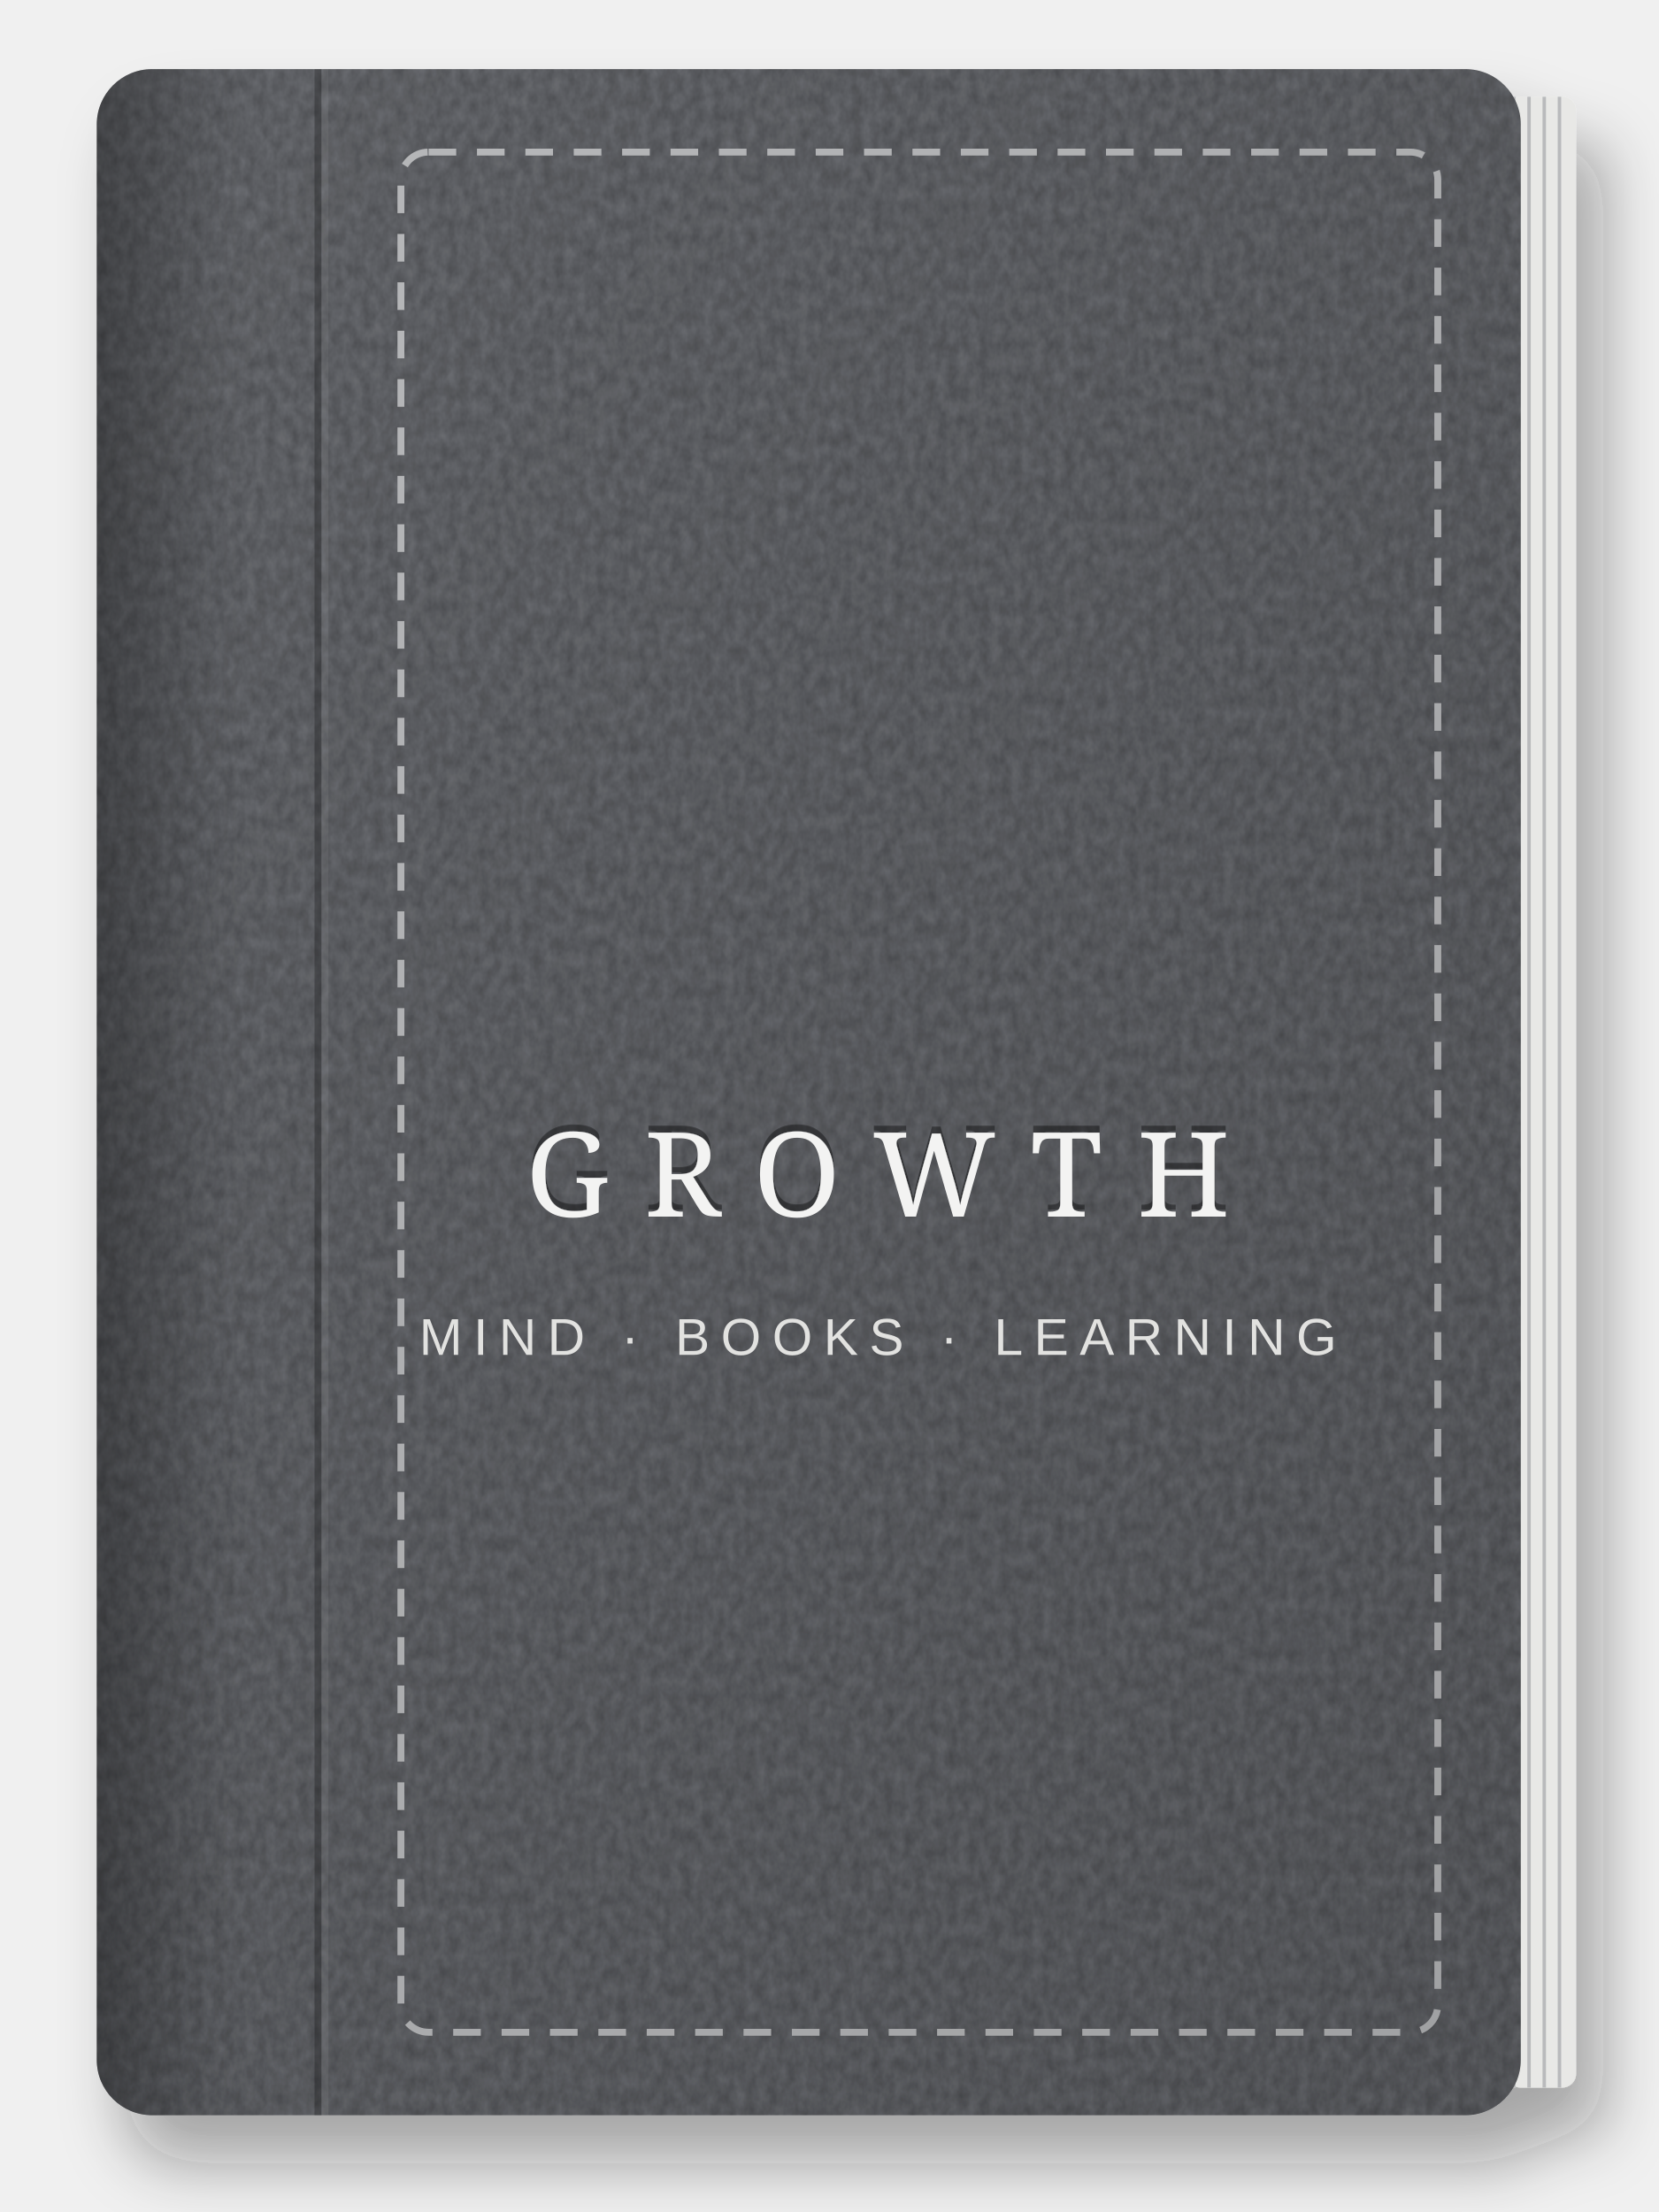
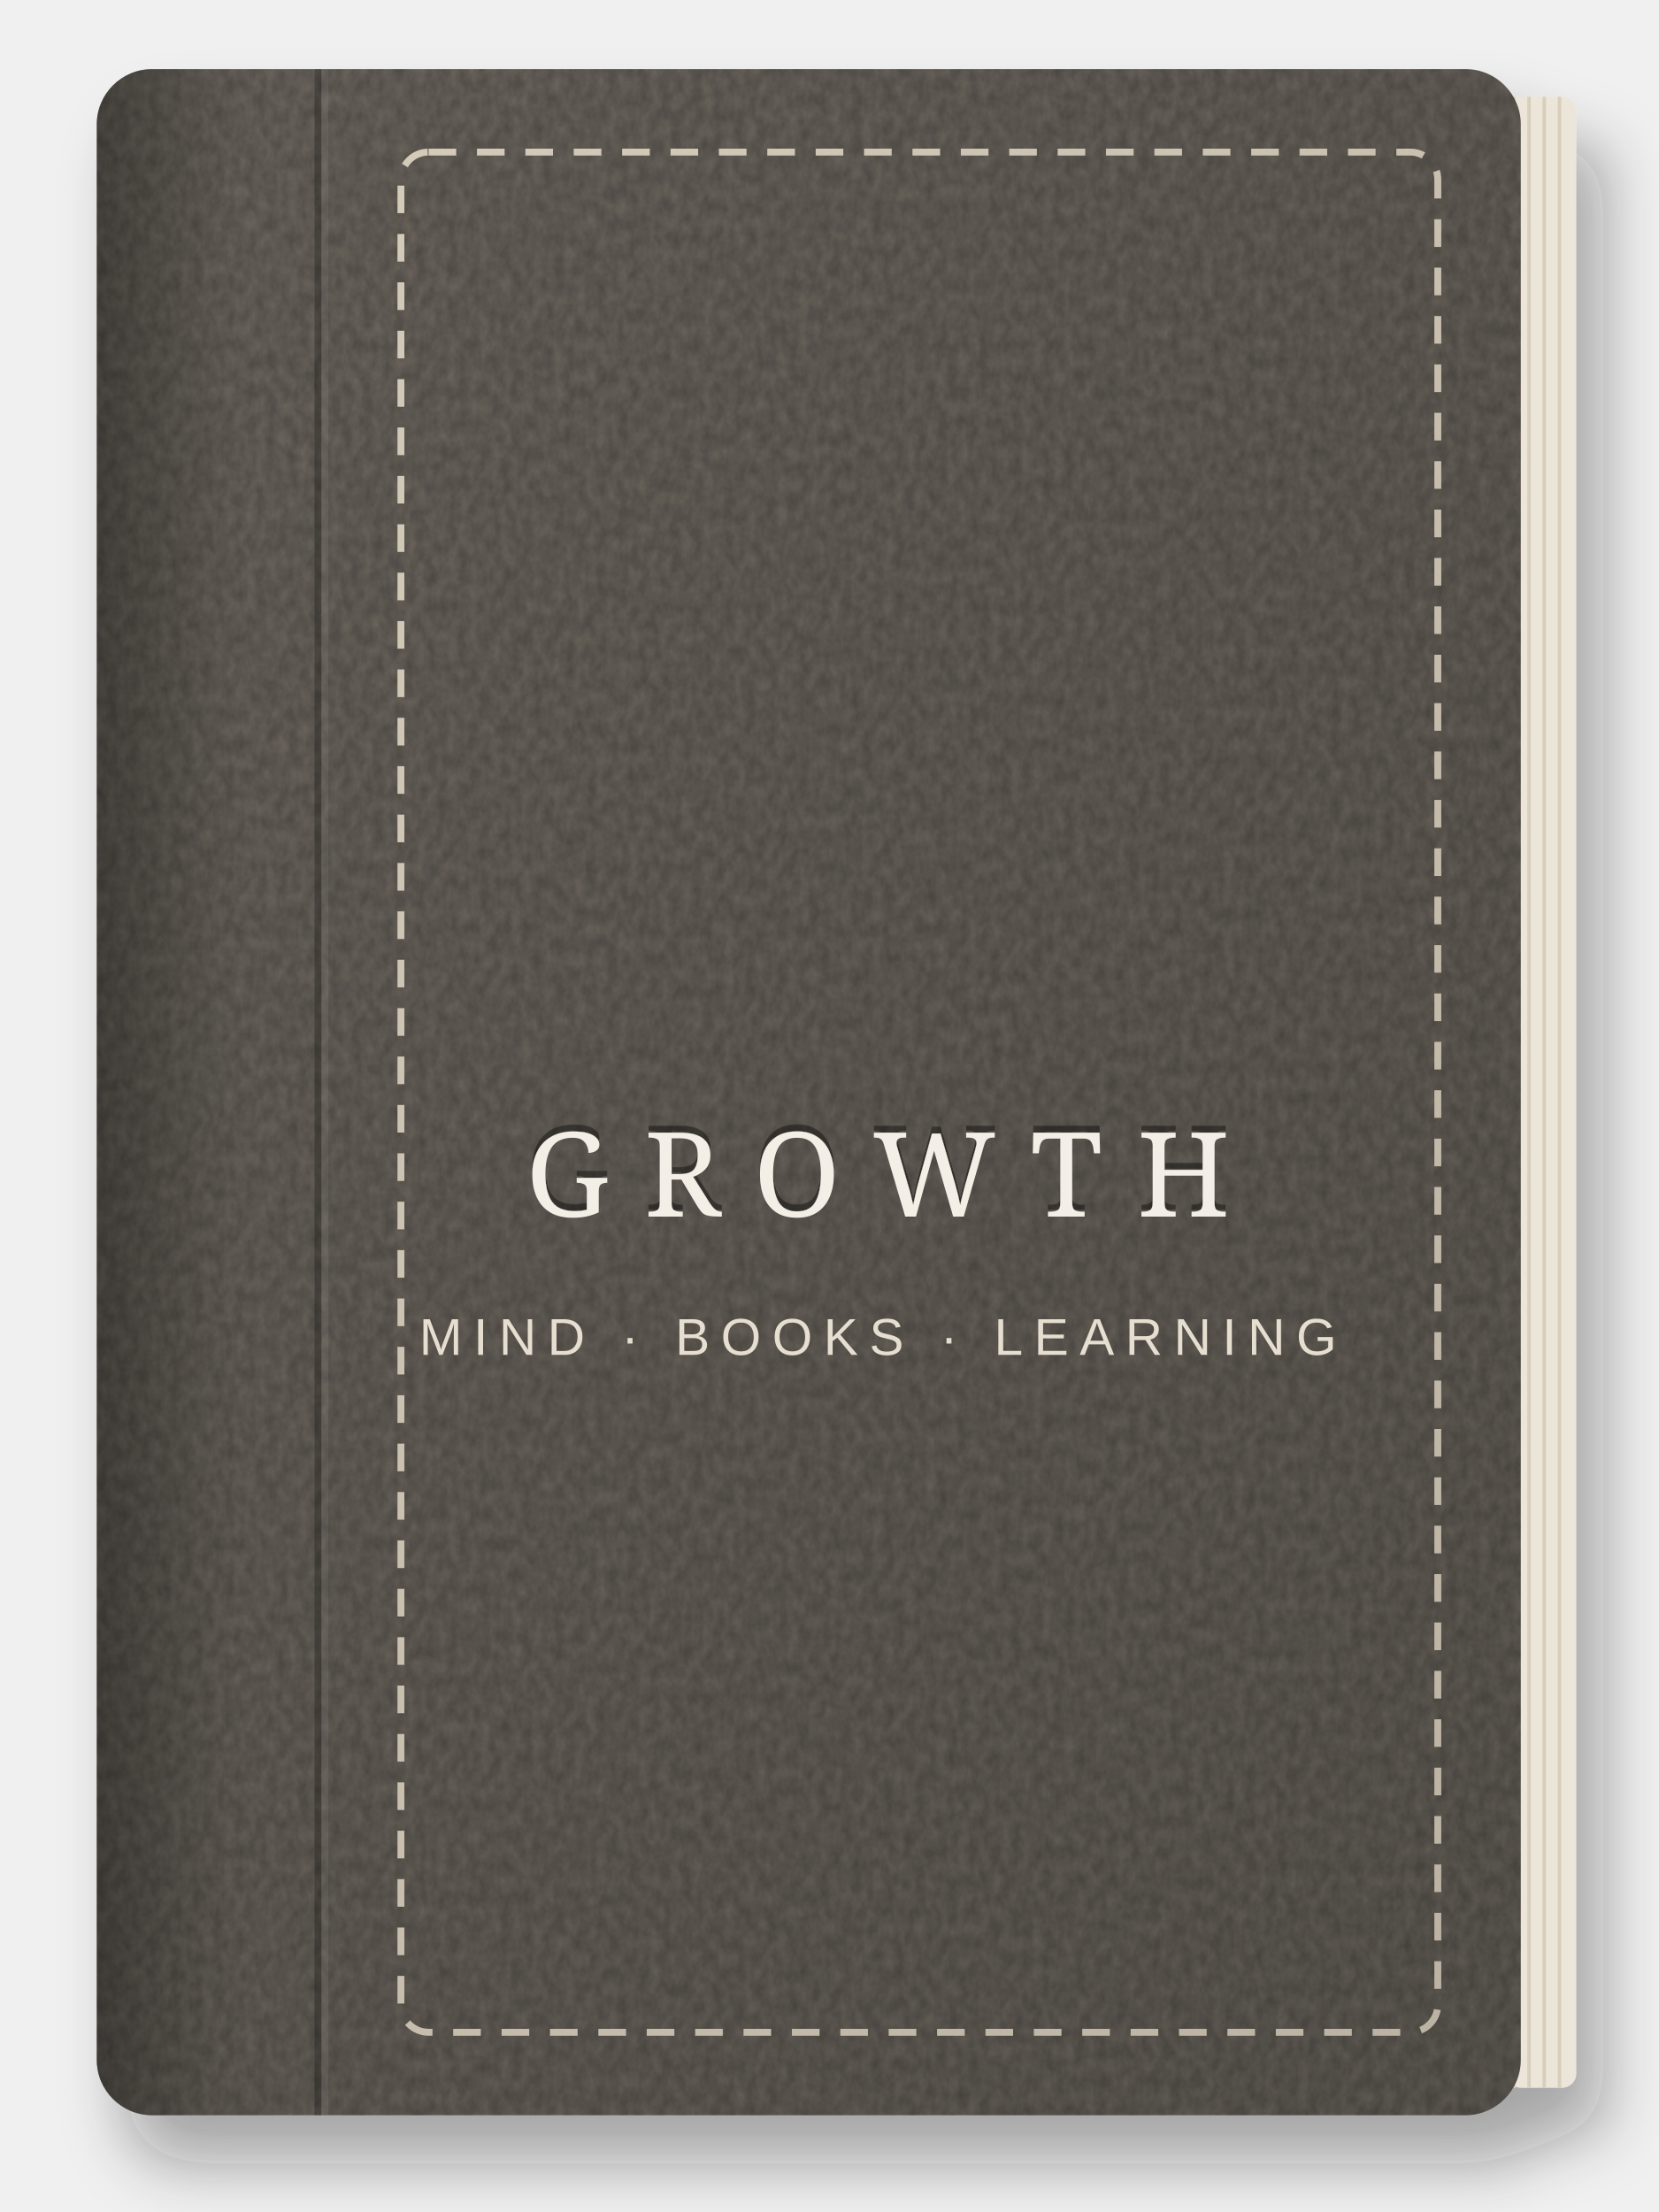
<svg xmlns="http://www.w3.org/2000/svg" viewBox="0 0 240 320" width="240" height="320">
  <defs>
    <filter id="s" x="-10%" y="-10%" width="125%" height="125%">
-       <feDropShadow dx="4" dy="7" stdDeviation="4.5" flood-color="#1a1b1e" flood-opacity=".35" />
+       <feDropShadow dx="4" dy="7" stdDeviation="4.5" flood-color="#1b1a18" flood-opacity=".35" />
    </filter>
    <filter id="g" x="0" y="0" width="100%" height="100%">
      <feTurbulence type="fractalNoise" baseFrequency="0.65 0.45" numOctaves="3" seed="7" result="n" />
      <feColorMatrix in="n" type="matrix" values="0 0 0 0 0  0 0 0 0 0  0 0 0 0 0  0 0 0 0.3 0" />
    </filter>
    <filter id="e" x="-5%" y="-20%" width="110%" height="150%">
      <feDropShadow dx="0" dy="1" stdDeviation="0" flood-color="#fff" flood-opacity=".12" />
      <feDropShadow dx="0" dy="-1" stdDeviation="0" flood-color="#000" flood-opacity=".4" />
    </filter>
    <linearGradient id="l" x1="0" y1="0" x2="1" y2="1">
      <stop offset="0" stop-color="#000" stop-opacity="0" />
      <stop offset="1" stop-color="#000" stop-opacity=".14" />
    </linearGradient>
    <linearGradient id="h" x1="0" y1="0" x2="1" y2="0">
      <stop offset="0" stop-color="#000" stop-opacity=".30" />
      <stop offset=".45" stop-color="#000" stop-opacity=".05" />
      <stop offset=".6" stop-color="#000" stop-opacity="0" />
      <stop offset="1" stop-color="#000" stop-opacity="0" />
    </linearGradient>
    <clipPath id="c">
      <rect x="14" y="10" width="206" height="296" rx="8" />
    </clipPath>
    <pattern id="dots" width="14" height="14" patternUnits="userSpaceOnUse">
-       <circle cx="7" cy="7" r="1.1" fill="#8A8C8F" />
+       <circle cx="7" cy="7" r="1.1" fill="#8E877C" />
    </pattern>
  </defs>
  <g filter="url(#s)">
-     <rect x="218" y="14" width="10" height="288" rx="2" fill="#E8E8E6" />
-     <path d="M219 14V302" stroke="#B9BABC" stroke-width=".5" transform="translate(0.0 0)" />
-     <path d="M219 14V302" stroke="#B9BABC" stroke-width=".5" transform="translate(2.2 0)" />
-     <path d="M219 14V302" stroke="#B9BABC" stroke-width=".5" transform="translate(4.4 0)" />
-     <path d="M219 14V302" stroke="#B9BABC" stroke-width=".5" transform="translate(6.6 0)" />
-     <rect x="14" y="10" width="206" height="296" rx="8" fill="#6E7074" />
+     <rect x="218" y="14" width="10" height="288" rx="2" fill="#ECE5D9" />
+     <path d="M219 14V302" stroke="#D8CEBC" stroke-width=".5" transform="translate(0.0 0)" />
+     <path d="M219 14V302" stroke="#D8CEBC" stroke-width=".5" transform="translate(2.2 0)" />
+     <path d="M219 14V302" stroke="#D8CEBC" stroke-width=".5" transform="translate(4.4 0)" />
+     <path d="M219 14V302" stroke="#D8CEBC" stroke-width=".5" transform="translate(6.6 0)" />
+     <rect x="14" y="10" width="206" height="296" rx="8" fill="#6E6860" />
  </g>
  <g clip-path="url(#c)">
    <rect x="14" y="10" width="206" height="296" filter="url(#g)" />
-     <rect x="58" y="22" width="150" height="272" rx="4" fill="none" stroke="#B9BABC" stroke-width="1" stroke-dasharray="4 3" />
+     <rect x="58" y="22" width="150" height="272" rx="4" fill="none" stroke="#D8CEBC" stroke-width="1" stroke-dasharray="4 3" />
    <rect x="14" y="10" width="206" height="296" fill="url(#l)" />
    <rect x="14" y="10" width="36" height="296" fill="url(#h)" />
    <path d="M46 10V306" stroke="#000" stroke-opacity=".25" stroke-width="1" />
    <path d="M47 10V306" stroke="#fff" stroke-opacity=".06" stroke-width="1" />
  </g>
  <g filter="url(#e)">
-     <text x="127" y="176" text-anchor="middle" font-family="Georgia,serif" font-size="17" letter-spacing="5" fill="#F3F3F2">GROWTH</text>
+     <text x="127" y="176" text-anchor="middle" font-family="Georgia,serif" font-size="17" letter-spacing="5" fill="#F4EFE6">GROWTH</text>
  </g>
-   <text x="127" y="196" text-anchor="middle" font-family="Arial,sans-serif" font-size="7.5" letter-spacing="1.6" fill="#E2E2E0">MIND · BOOKS · LEARNING</text>
+   <text x="127" y="196" text-anchor="middle" font-family="Arial,sans-serif" font-size="7.5" letter-spacing="1.6" fill="#E6DED0">MIND · BOOKS · LEARNING</text>
</svg>
